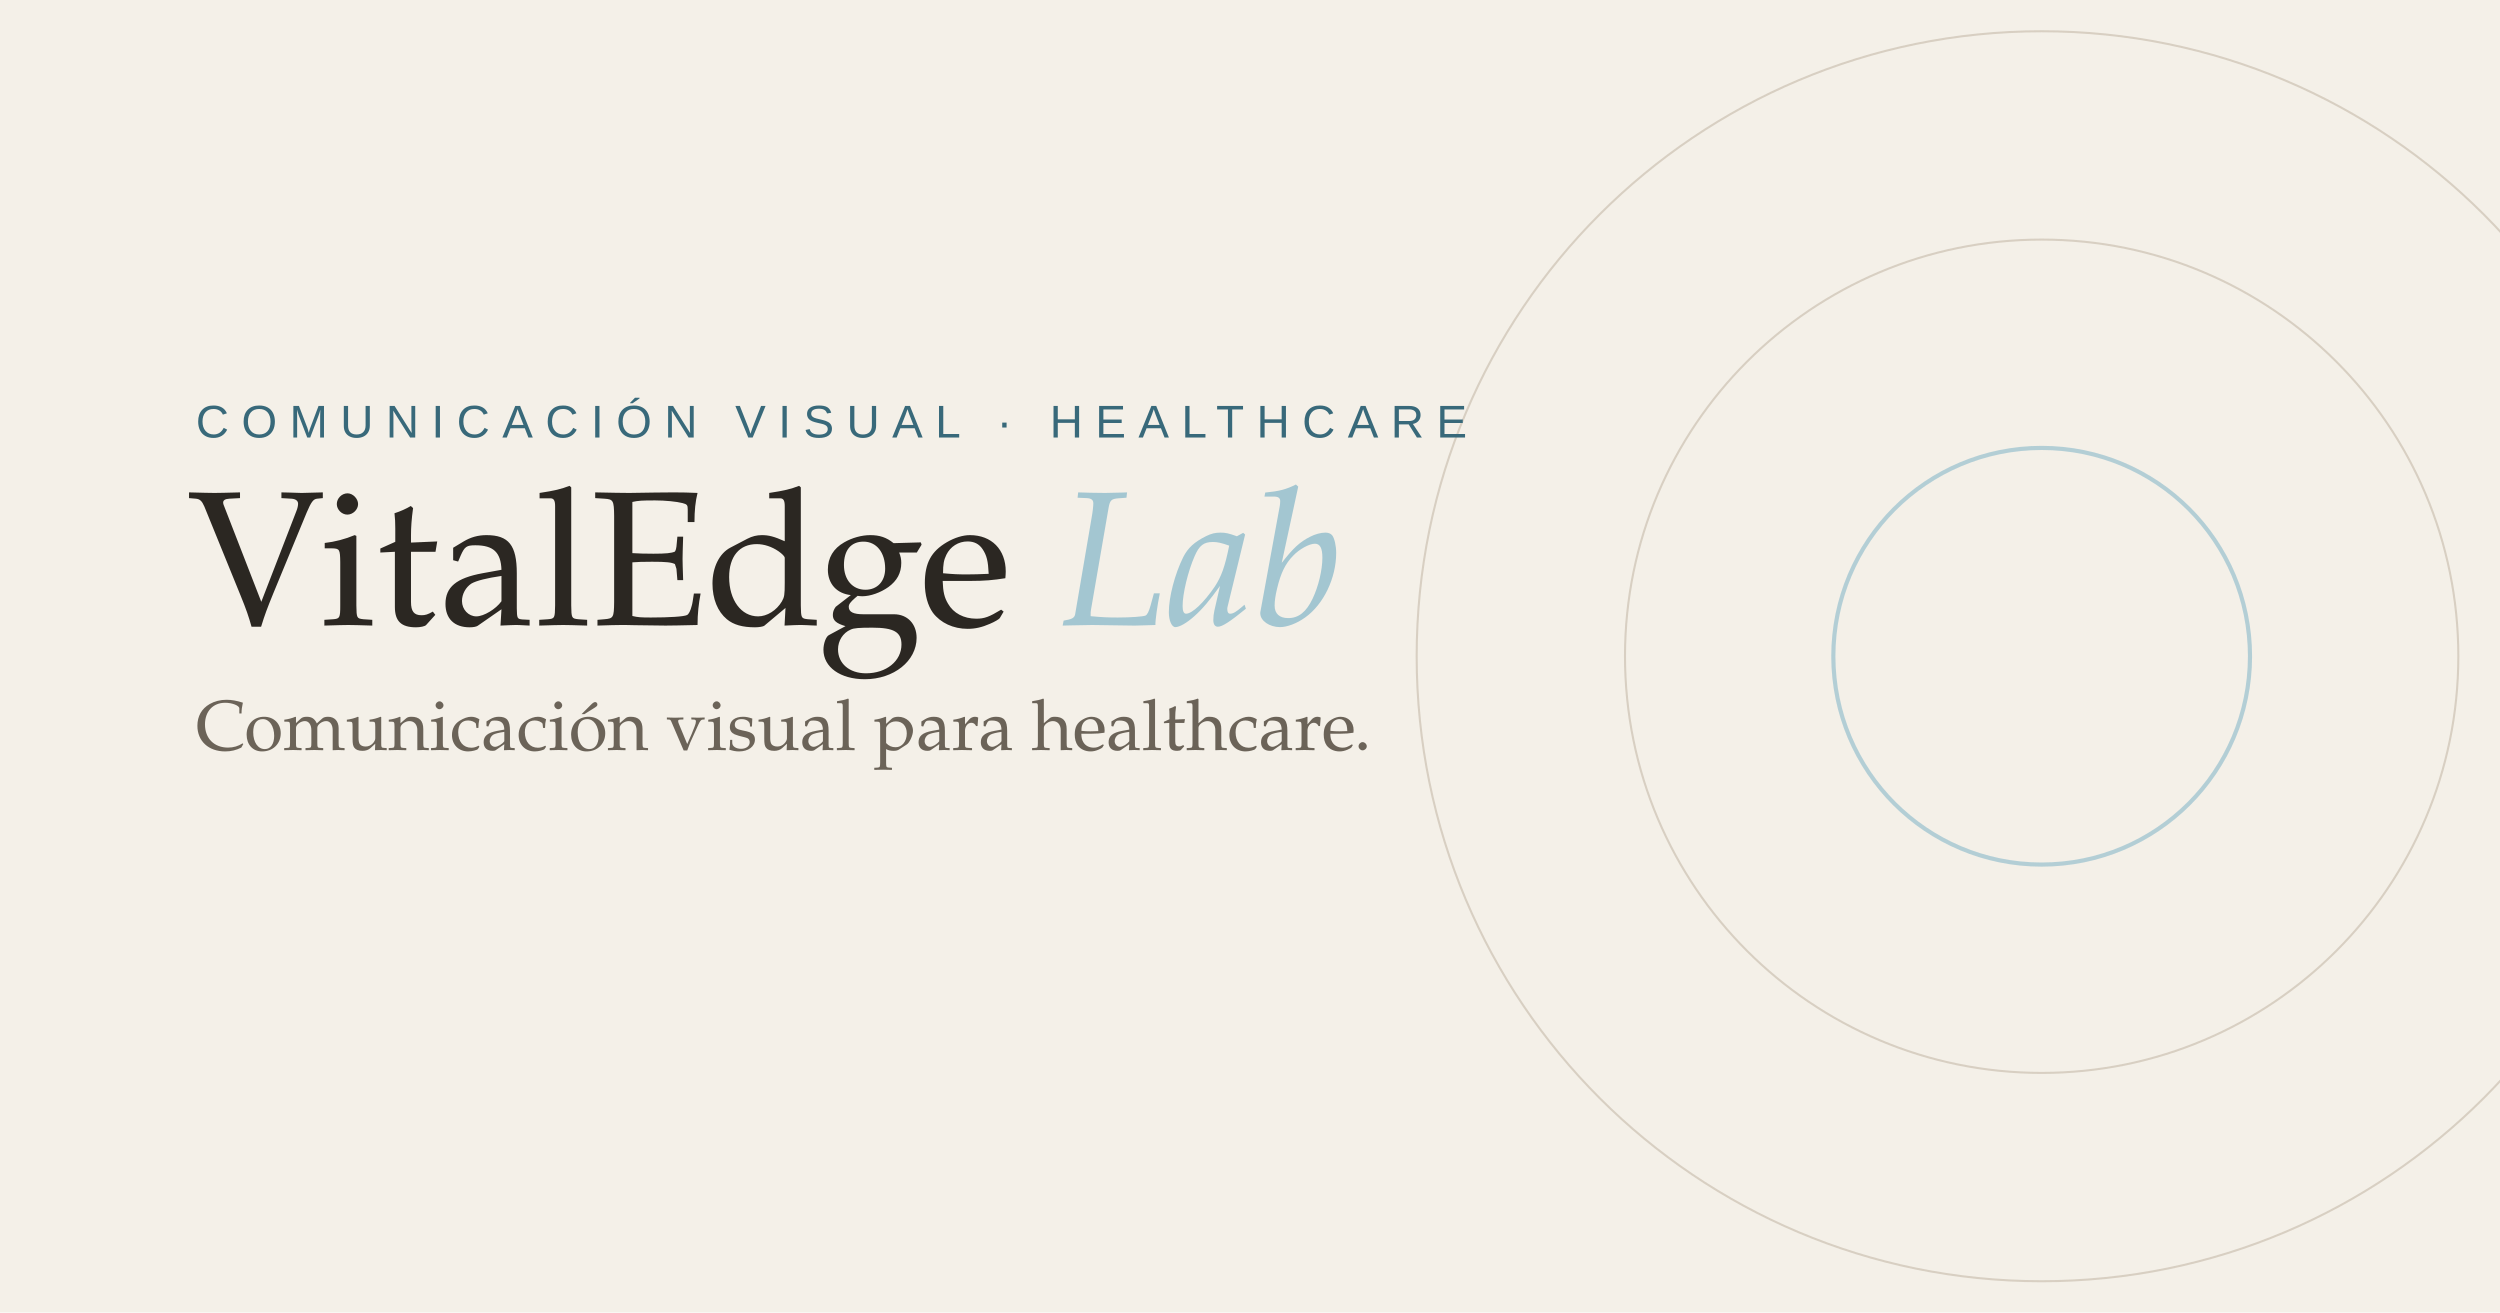
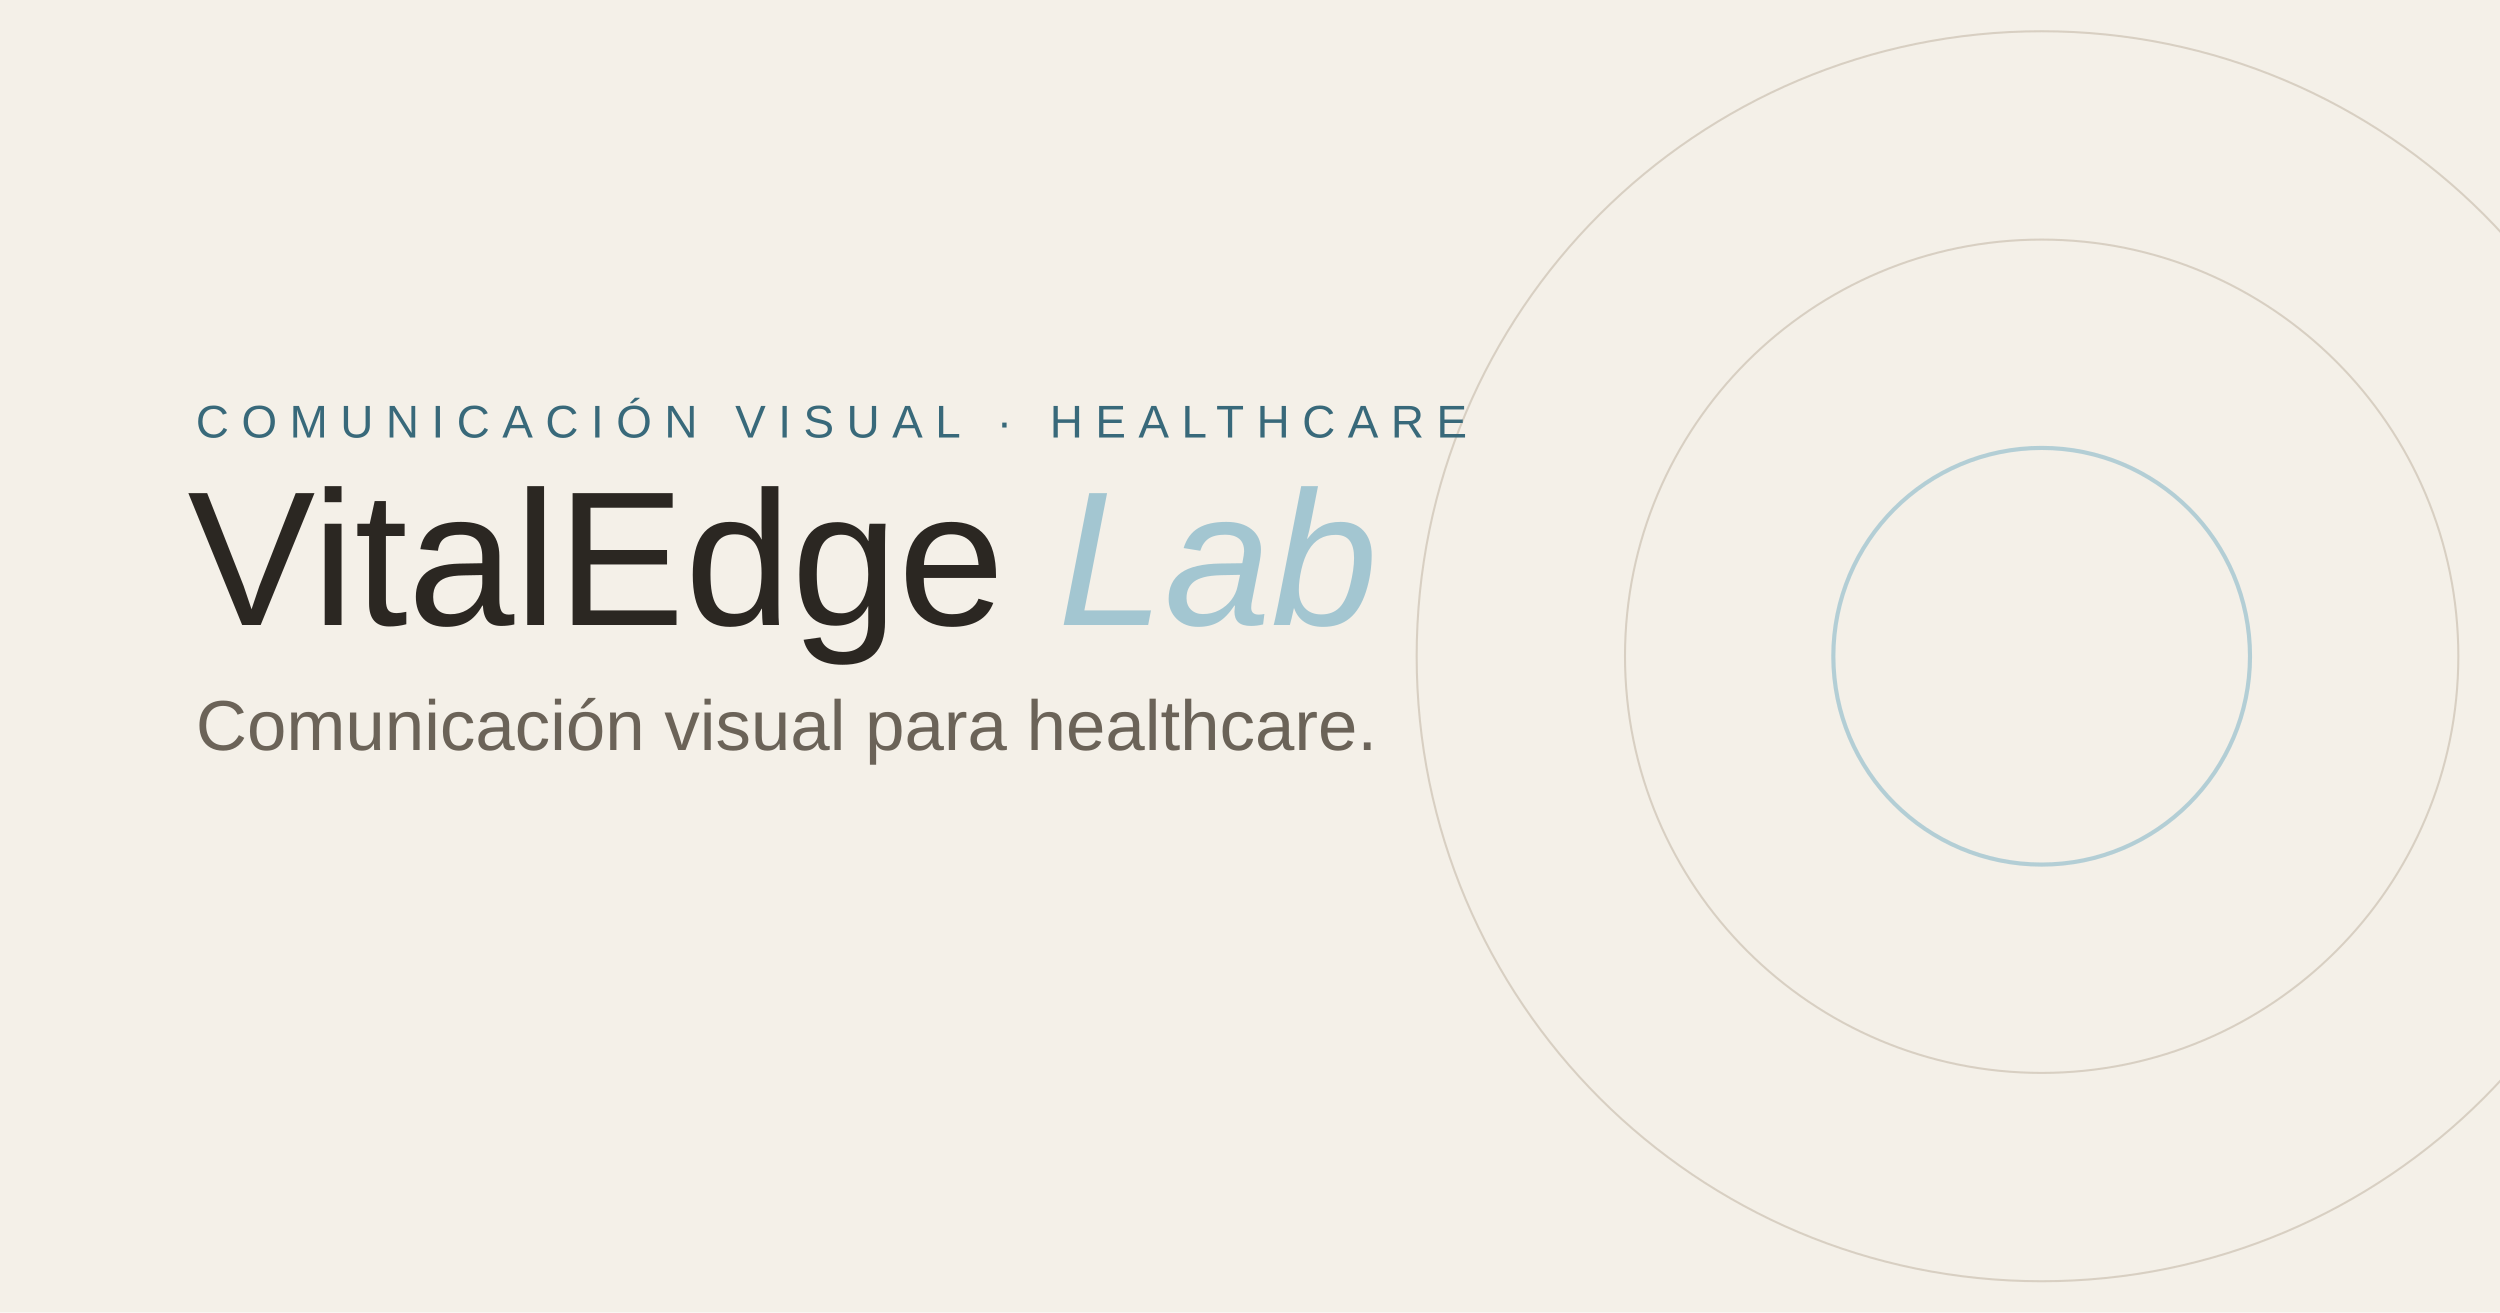
<svg xmlns="http://www.w3.org/2000/svg" width="1200" height="630" viewBox="0 0 1200 630" role="img" aria-label="VitalEdge Lab — Comunicación visual para healthcare">
  <rect width="1200" height="630" fill="#F4F0E8" />
  <g fill="none" stroke="#BBAE9C" opacity="0.5">
    <circle cx="980" cy="315" r="300" />
    <circle cx="980" cy="315" r="200" />
  </g>
  <circle cx="980" cy="315" r="100" fill="none" stroke="#a3c6d1" stroke-width="2" opacity="0.8" />
-   <text x="90" y="300" font-family="Palatino, 'Palatino Linotype', 'Book Antiqua', Georgia, serif" font-size="92" fill="#2B2722">
+   <text x="90" y="300" font-family="'Hanken Grotesk', Arial, sans-serif" font-size="92" fill="#2B2722">
    VitalEdge <tspan font-style="italic" fill="#a3c6d1">Lab</tspan>
  </text>
-   <text x="94" y="360" font-family="Palatino, 'Palatino Linotype', 'Book Antiqua', Georgia, serif" font-size="34" fill="#6B6358">
+   <text x="94" y="360" font-family="'Hanken Grotesk', Arial, sans-serif" font-size="34" fill="#6B6358">
    Comunicación visual para healthcare.
  </text>
  <text x="94" y="210" font-family="Arial, sans-serif" font-size="22" letter-spacing="6" fill="#38697a">
    COMUNICACIÓN VISUAL · HEALTHCARE
  </text>
</svg>
